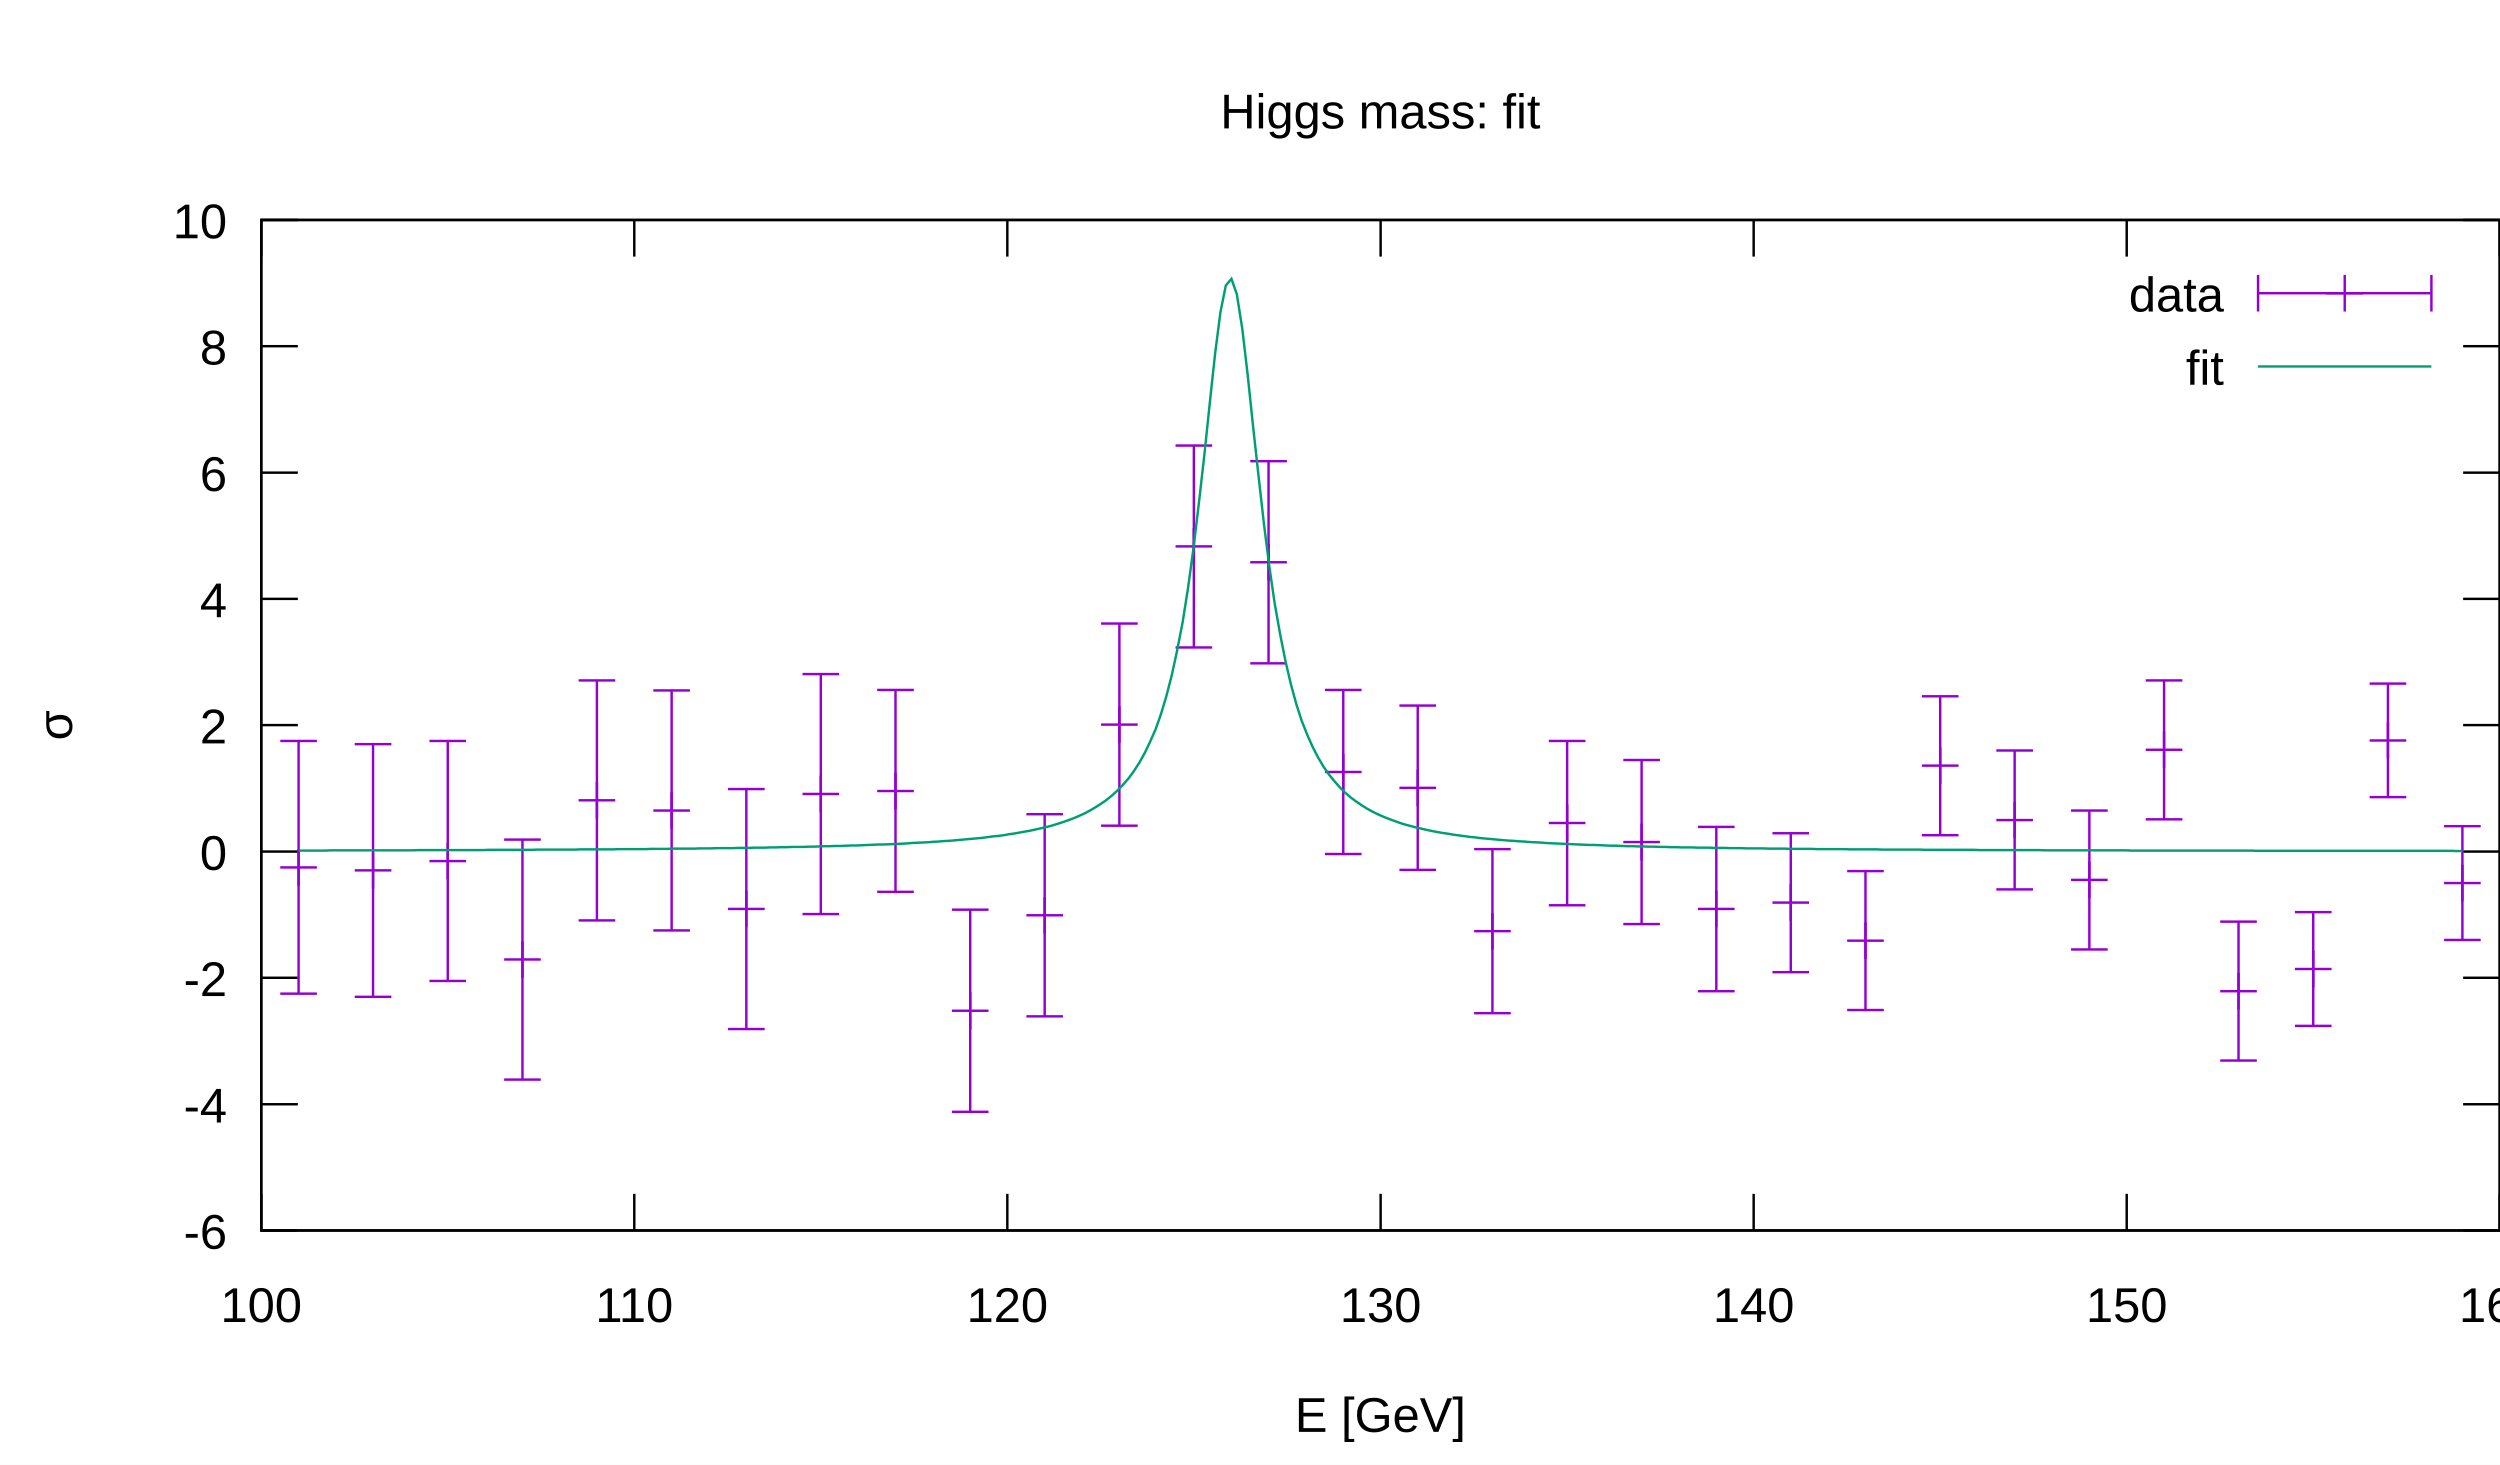
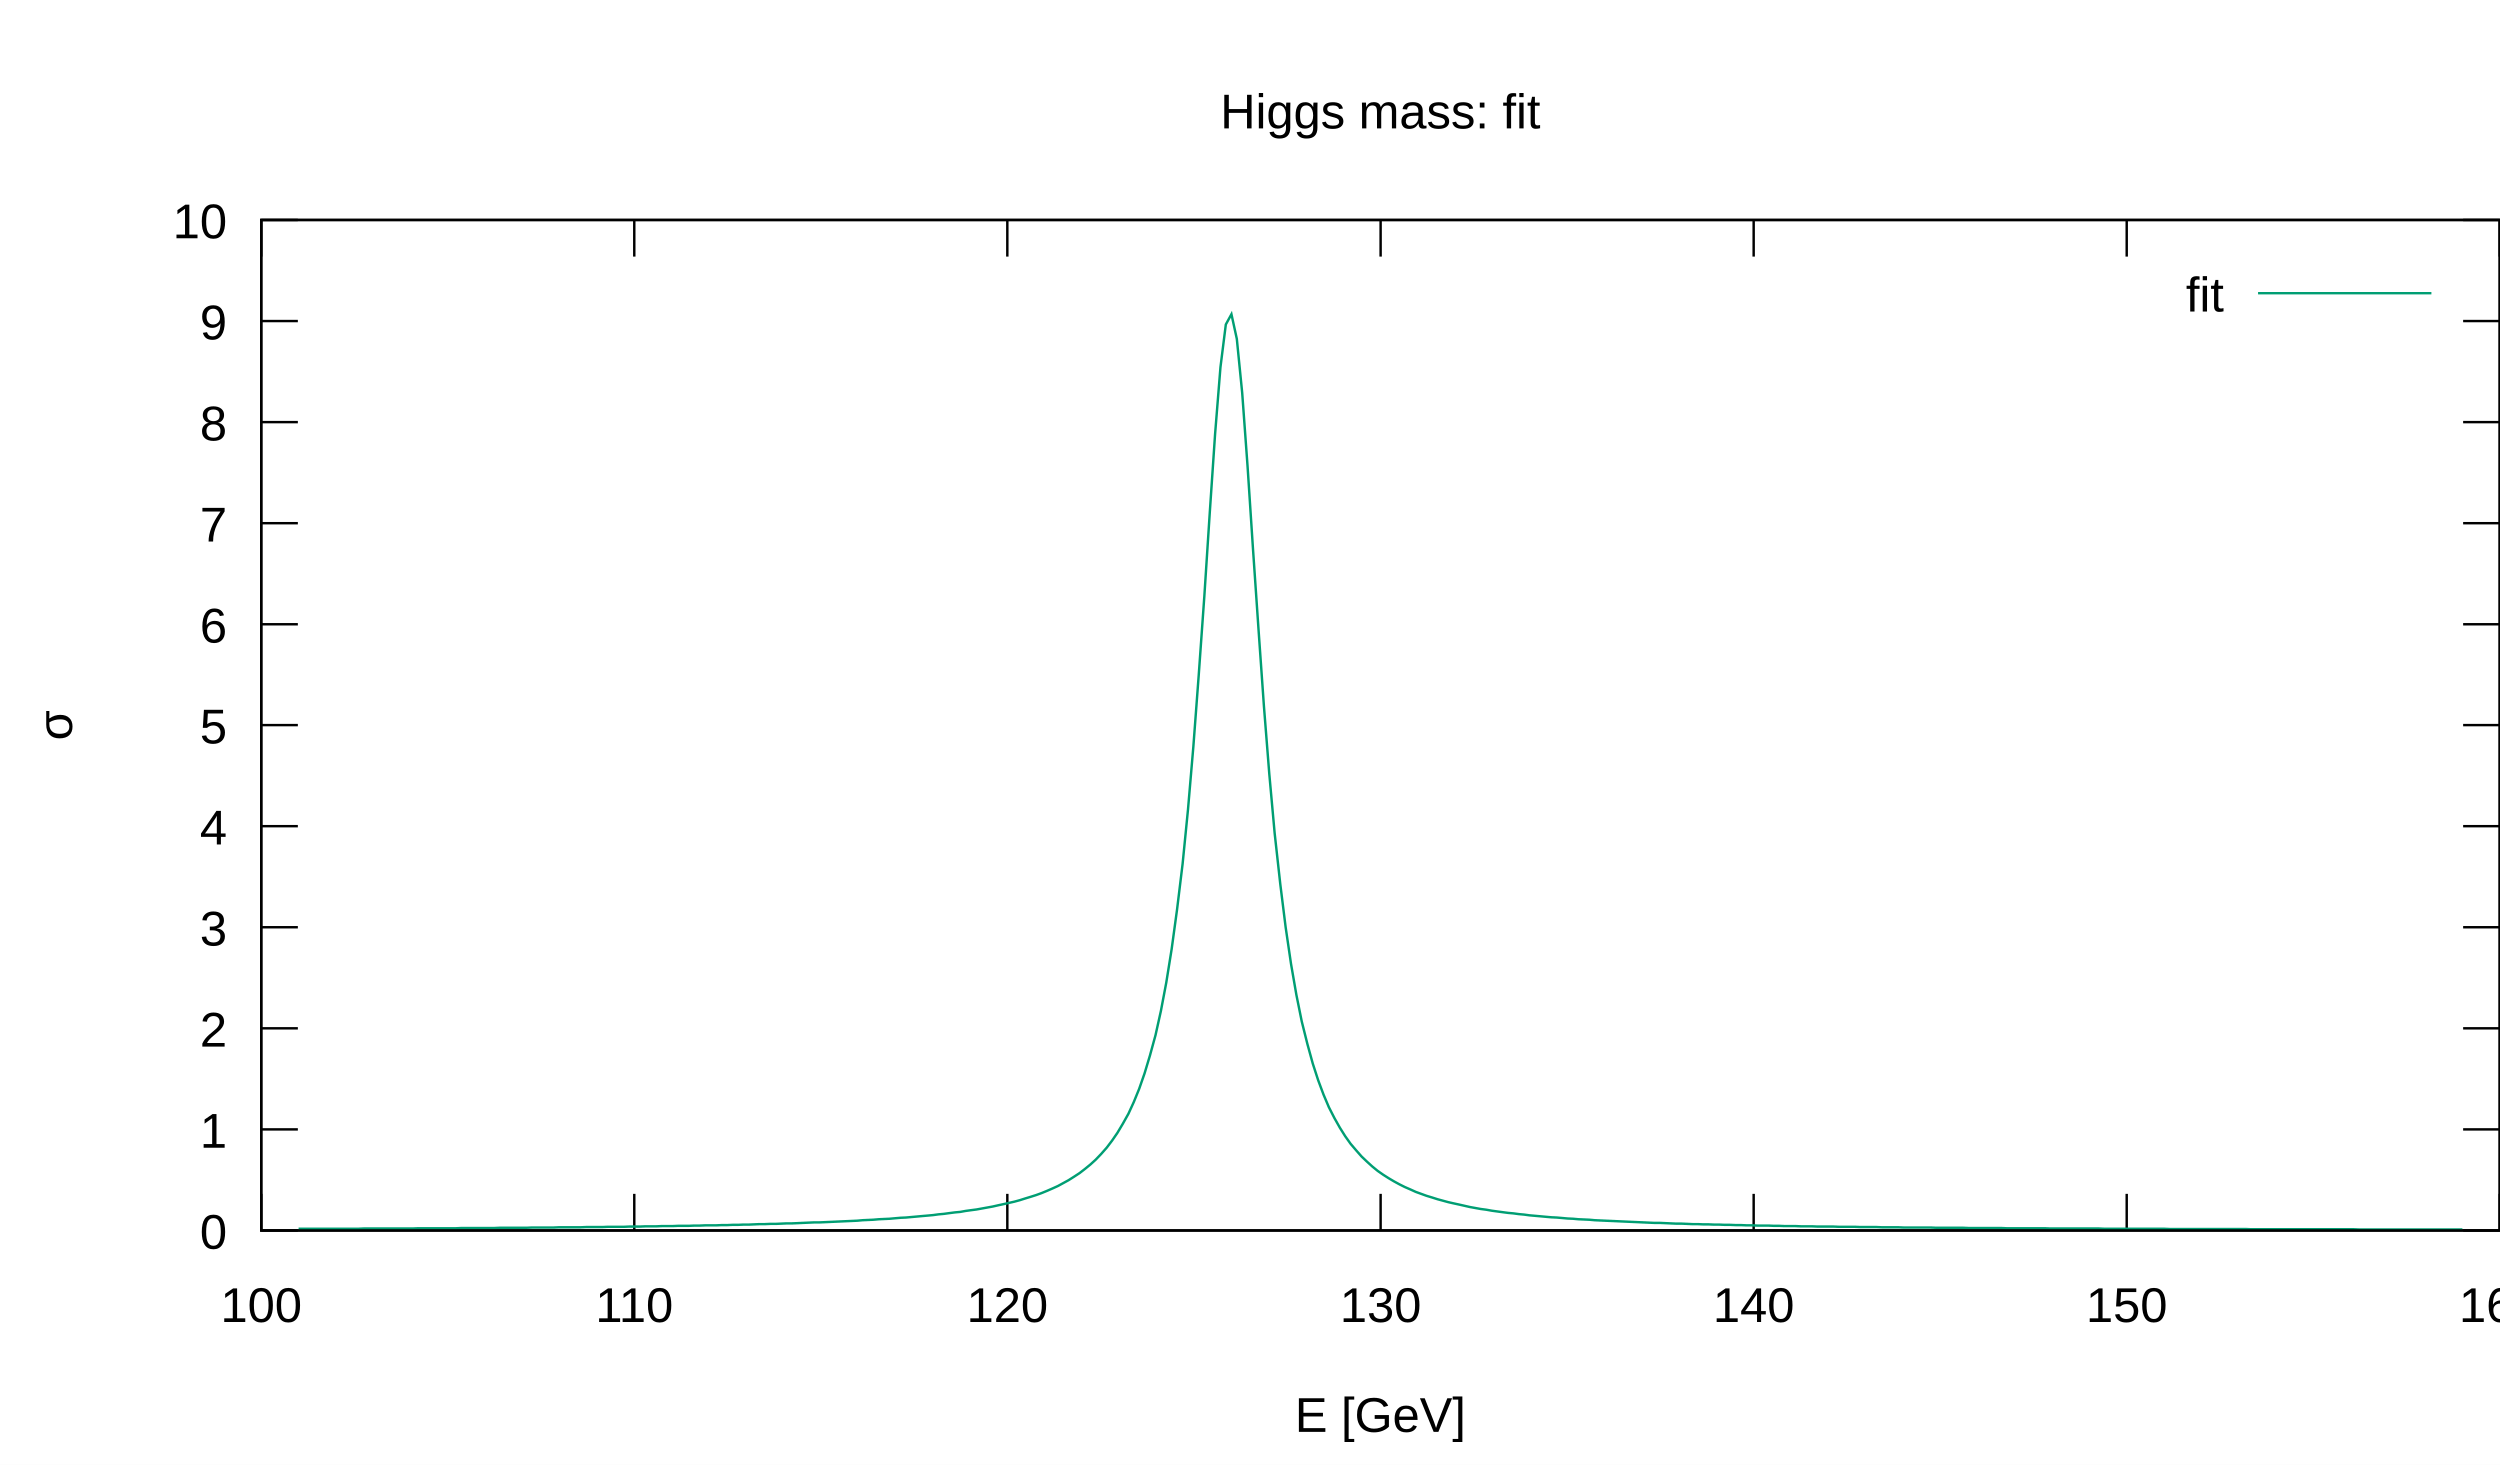
<svg xmlns="http://www.w3.org/2000/svg" xmlns:xlink="http://www.w3.org/1999/xlink" width="1024" height="600" viewBox="0 0 1024 600">
  <g id="gnuplot_canvas">
    <rect x="0" y="0" width="1024" height="600" fill="#ffffff" />
    <defs>
      <circle id="gpDot" r="0.5" stroke-width="0.5" />
      <path id="gpPt0" stroke-width="0.133" stroke="currentColor" d="M-1,0 h2 M0,-1 v2" />
      <path id="gpPt1" stroke-width="0.133" stroke="currentColor" d="M-1,-1 L1,1 M1,-1 L-1,1" />
      <path id="gpPt2" stroke-width="0.133" stroke="currentColor" d="M-1,0 L1,0 M0,-1 L0,1 M-1,-1 L1,1 M-1,1 L1,-1" />
      <rect id="gpPt3" stroke-width="0.133" stroke="currentColor" x="-1" y="-1" width="2" height="2" />
      <rect id="gpPt4" stroke-width="0.133" stroke="currentColor" fill="currentColor" x="-1" y="-1" width="2" height="2" />
      <circle id="gpPt5" stroke-width="0.133" stroke="currentColor" cx="0" cy="0" r="1" />
      <use xlink:href="#gpPt5" id="gpPt6" fill="currentColor" stroke="none" />
      <path id="gpPt7" stroke-width="0.133" stroke="currentColor" d="M0,-1.33 L-1.33,0.67 L1.33,0.67 z" />
      <use xlink:href="#gpPt7" id="gpPt8" fill="currentColor" stroke="none" />
      <use xlink:href="#gpPt7" id="gpPt9" stroke="currentColor" transform="rotate(180)" />
      <use xlink:href="#gpPt9" id="gpPt10" fill="currentColor" stroke="none" />
      <use xlink:href="#gpPt3" id="gpPt11" stroke="currentColor" transform="rotate(45)" />
      <use xlink:href="#gpPt11" id="gpPt12" fill="currentColor" stroke="none" />
      <path id="gpPt13" stroke-width="0.133" stroke="currentColor" d="M0,1.330 L1.265,0.411 L0.782,-1.067 L-0.782,-1.076 L-1.265,0.411 z" />
      <use xlink:href="#gpPt13" id="gpPt14" fill="currentColor" stroke="none" />
      <filter id="textbox" filterUnits="objectBoundingBox" x="0" y="0" height="1" width="1">
        <feFlood flood-color="#FFFFFF" flood-opacity="1" result="bgnd" />
        <feComposite in="SourceGraphic" in2="bgnd" operator="atop" />
      </filter>
      <filter id="greybox" filterUnits="objectBoundingBox" x="0" y="0" height="1" width="1">
        <feFlood flood-color="lightgrey" flood-opacity="1" result="grey" />
        <feComposite in="SourceGraphic" in2="grey" operator="atop" />
      </filter>
    </defs>
    <g fill="none" color="#FFFFFF" stroke="currentColor" stroke-width="1.00" stroke-linecap="butt" stroke-linejoin="miter">
</g>
    <g fill="none" color="black" stroke="currentColor" stroke-width="1.00" stroke-linecap="butt" stroke-linejoin="miter">
      <path stroke="black" d="M107.0,504.0 L122.0,504.0 M1023.9,504.0 L1008.9,504.0  " />
      <g transform="translate(93.0,511.5)" stroke="none" fill="black" font-family="Arial" font-size="20.00" text-anchor="end">
        <text>
-           <tspan font-family="Arial">-6</tspan>
-         </text>
-       </g>
-     </g>
-     <g fill="none" color="black" stroke="currentColor" stroke-width="1.00" stroke-linecap="butt" stroke-linejoin="miter">
-       <path stroke="black" d="M107.0,452.3 L122.0,452.3 M1023.9,452.3 L1008.9,452.3  " />
-       <g transform="translate(93.0,459.8)" stroke="none" fill="black" font-family="Arial" font-size="20.00" text-anchor="end">
-         <text>
-           <tspan font-family="Arial">-4</tspan>
-         </text>
-       </g>
-     </g>
-     <g fill="none" color="black" stroke="currentColor" stroke-width="1.00" stroke-linecap="butt" stroke-linejoin="miter">
-       <path stroke="black" d="M107.0,400.5 L122.0,400.5 M1023.9,400.5 L1008.9,400.5  " />
-       <g transform="translate(93.0,408.0)" stroke="none" fill="black" font-family="Arial" font-size="20.00" text-anchor="end">
-         <text>
-           <tspan font-family="Arial">-2</tspan>
-         </text>
-       </g>
-     </g>
-     <g fill="none" color="black" stroke="currentColor" stroke-width="1.00" stroke-linecap="butt" stroke-linejoin="miter">
-       <path stroke="black" d="M107.0,348.8 L122.0,348.8 M1023.9,348.8 L1008.9,348.8  " />
-       <g transform="translate(93.0,356.3)" stroke="none" fill="black" font-family="Arial" font-size="20.00" text-anchor="end">
-         <text>
          <tspan font-family="Arial"> 0</tspan>
+         </text>
+       </g>
+     </g>
+     <g fill="none" color="black" stroke="currentColor" stroke-width="1.00" stroke-linecap="butt" stroke-linejoin="miter">
+       <path stroke="black" d="M107.0,462.6 L122.0,462.6 M1023.9,462.6 L1008.9,462.6  " />
+       <g transform="translate(93.0,470.1)" stroke="none" fill="black" font-family="Arial" font-size="20.00" text-anchor="end">
+         <text>
+           <tspan font-family="Arial"> 1</tspan>
+         </text>
+       </g>
+     </g>
+     <g fill="none" color="black" stroke="currentColor" stroke-width="1.00" stroke-linecap="butt" stroke-linejoin="miter">
+       <path stroke="black" d="M107.0,421.2 L122.0,421.2 M1023.9,421.2 L1008.9,421.2  " />
+       <g transform="translate(93.0,428.7)" stroke="none" fill="black" font-family="Arial" font-size="20.00" text-anchor="end">
+         <text>
+           <tspan font-family="Arial"> 2</tspan>
+         </text>
+       </g>
+     </g>
+     <g fill="none" color="black" stroke="currentColor" stroke-width="1.00" stroke-linecap="butt" stroke-linejoin="miter">
+       <path stroke="black" d="M107.0,379.8 L122.0,379.8 M1023.9,379.8 L1008.9,379.8  " />
+       <g transform="translate(93.0,387.3)" stroke="none" fill="black" font-family="Arial" font-size="20.00" text-anchor="end">
+         <text>
+           <tspan font-family="Arial"> 3</tspan>
+         </text>
+       </g>
+     </g>
+     <g fill="none" color="black" stroke="currentColor" stroke-width="1.00" stroke-linecap="butt" stroke-linejoin="miter">
+       <path stroke="black" d="M107.0,338.4 L122.0,338.4 M1023.9,338.4 L1008.9,338.4  " />
+       <g transform="translate(93.0,345.9)" stroke="none" fill="black" font-family="Arial" font-size="20.00" text-anchor="end">
+         <text>
+           <tspan font-family="Arial"> 4</tspan>
        </text>
      </g>
    </g>
    <g fill="none" color="black" stroke="currentColor" stroke-width="1.00" stroke-linecap="butt" stroke-linejoin="miter">
      <path stroke="black" d="M107.0,297.0 L122.0,297.0 M1023.9,297.0 L1008.9,297.0  " />
      <g transform="translate(93.0,304.5)" stroke="none" fill="black" font-family="Arial" font-size="20.00" text-anchor="end">
        <text>
-           <tspan font-family="Arial"> 2</tspan>
-         </text>
-       </g>
-     </g>
-     <g fill="none" color="black" stroke="currentColor" stroke-width="1.00" stroke-linecap="butt" stroke-linejoin="miter">
-       <path stroke="black" d="M107.0,245.3 L122.0,245.3 M1023.9,245.3 L1008.9,245.3  " />
-       <g transform="translate(93.0,252.8)" stroke="none" fill="black" font-family="Arial" font-size="20.00" text-anchor="end">
-         <text>
-           <tspan font-family="Arial"> 4</tspan>
-         </text>
-       </g>
-     </g>
-     <g fill="none" color="black" stroke="currentColor" stroke-width="1.00" stroke-linecap="butt" stroke-linejoin="miter">
-       <path stroke="black" d="M107.0,193.6 L122.0,193.6 M1023.9,193.6 L1008.9,193.6  " />
-       <g transform="translate(93.0,201.1)" stroke="none" fill="black" font-family="Arial" font-size="20.00" text-anchor="end">
+           <tspan font-family="Arial"> 5</tspan>
+         </text>
+       </g>
+     </g>
+     <g fill="none" color="black" stroke="currentColor" stroke-width="1.00" stroke-linecap="butt" stroke-linejoin="miter">
+       <path stroke="black" d="M107.0,255.7 L122.0,255.7 M1023.9,255.7 L1008.9,255.7  " />
+       <g transform="translate(93.0,263.2)" stroke="none" fill="black" font-family="Arial" font-size="20.00" text-anchor="end">
        <text>
          <tspan font-family="Arial"> 6</tspan>
        </text>
      </g>
    </g>
    <g fill="none" color="black" stroke="currentColor" stroke-width="1.00" stroke-linecap="butt" stroke-linejoin="miter">
-       <path stroke="black" d="M107.0,141.8 L122.0,141.8 M1023.9,141.8 L1008.9,141.8  " />
-       <g transform="translate(93.0,149.3)" stroke="none" fill="black" font-family="Arial" font-size="20.00" text-anchor="end">
+       <path stroke="black" d="M107.0,214.3 L122.0,214.3 M1023.9,214.3 L1008.9,214.3  " />
+       <g transform="translate(93.0,221.8)" stroke="none" fill="black" font-family="Arial" font-size="20.00" text-anchor="end">
+         <text>
+           <tspan font-family="Arial"> 7</tspan>
+         </text>
+       </g>
+     </g>
+     <g fill="none" color="black" stroke="currentColor" stroke-width="1.00" stroke-linecap="butt" stroke-linejoin="miter">
+       <path stroke="black" d="M107.0,172.9 L122.0,172.9 M1023.9,172.9 L1008.9,172.9  " />
+       <g transform="translate(93.0,180.4)" stroke="none" fill="black" font-family="Arial" font-size="20.00" text-anchor="end">
        <text>
          <tspan font-family="Arial"> 8</tspan>
+         </text>
+       </g>
+     </g>
+     <g fill="none" color="black" stroke="currentColor" stroke-width="1.00" stroke-linecap="butt" stroke-linejoin="miter">
+       <path stroke="black" d="M107.0,131.5 L122.0,131.5 M1023.9,131.5 L1008.9,131.5  " />
+       <g transform="translate(93.0,139.0)" stroke="none" fill="black" font-family="Arial" font-size="20.00" text-anchor="end">
+         <text>
+           <tspan font-family="Arial"> 9</tspan>
        </text>
      </g>
    </g>
    <g fill="none" color="black" stroke="currentColor" stroke-width="1.00" stroke-linecap="butt" stroke-linejoin="miter">
      <path stroke="black" d="M107.0,90.1 L122.0,90.1 M1023.9,90.1 L1008.9,90.1  " />
      <g transform="translate(93.0,97.6)" stroke="none" fill="black" font-family="Arial" font-size="20.00" text-anchor="end">
        <text>
          <tspan font-family="Arial"> 10</tspan>
        </text>
      </g>
    </g>
    <g fill="none" color="black" stroke="currentColor" stroke-width="1.00" stroke-linecap="butt" stroke-linejoin="miter">
      <path stroke="black" d="M107.0,504.0 L107.0,489.0 M107.0,90.1 L107.0,105.1  " />
      <g transform="translate(107.0,541.5)" stroke="none" fill="black" font-family="Arial" font-size="20.00" text-anchor="middle">
        <text>
          <tspan font-family="Arial"> 100</tspan>
        </text>
      </g>
    </g>
    <g fill="none" color="black" stroke="currentColor" stroke-width="1.00" stroke-linecap="butt" stroke-linejoin="miter">
      <path stroke="black" d="M259.8,504.0 L259.8,489.0 M259.8,90.1 L259.8,105.1  " />
      <g transform="translate(259.8,541.5)" stroke="none" fill="black" font-family="Arial" font-size="20.00" text-anchor="middle">
        <text>
          <tspan font-family="Arial"> 110</tspan>
        </text>
      </g>
    </g>
    <g fill="none" color="black" stroke="currentColor" stroke-width="1.00" stroke-linecap="butt" stroke-linejoin="miter">
      <path stroke="black" d="M412.6,504.0 L412.6,489.0 M412.6,90.1 L412.6,105.1  " />
      <g transform="translate(412.6,541.5)" stroke="none" fill="black" font-family="Arial" font-size="20.00" text-anchor="middle">
        <text>
          <tspan font-family="Arial"> 120</tspan>
        </text>
      </g>
    </g>
    <g fill="none" color="black" stroke="currentColor" stroke-width="1.00" stroke-linecap="butt" stroke-linejoin="miter">
      <path stroke="black" d="M565.5,504.0 L565.5,489.0 M565.5,90.1 L565.5,105.1  " />
      <g transform="translate(565.5,541.5)" stroke="none" fill="black" font-family="Arial" font-size="20.00" text-anchor="middle">
        <text>
          <tspan font-family="Arial"> 130</tspan>
        </text>
      </g>
    </g>
    <g fill="none" color="black" stroke="currentColor" stroke-width="1.00" stroke-linecap="butt" stroke-linejoin="miter">
      <path stroke="black" d="M718.3,504.0 L718.3,489.0 M718.3,90.1 L718.3,105.1  " />
      <g transform="translate(718.3,541.5)" stroke="none" fill="black" font-family="Arial" font-size="20.00" text-anchor="middle">
        <text>
          <tspan font-family="Arial"> 140</tspan>
        </text>
      </g>
    </g>
    <g fill="none" color="black" stroke="currentColor" stroke-width="1.00" stroke-linecap="butt" stroke-linejoin="miter">
      <path stroke="black" d="M871.1,504.0 L871.1,489.0 M871.1,90.1 L871.1,105.1  " />
      <g transform="translate(871.1,541.5)" stroke="none" fill="black" font-family="Arial" font-size="20.00" text-anchor="middle">
        <text>
          <tspan font-family="Arial"> 150</tspan>
        </text>
      </g>
    </g>
    <g fill="none" color="black" stroke="currentColor" stroke-width="1.00" stroke-linecap="butt" stroke-linejoin="miter">
      <path stroke="black" d="M1023.9,504.0 L1023.9,489.0 M1023.9,90.1 L1023.9,105.1  " />
      <g transform="translate(1023.9,541.5)" stroke="none" fill="black" font-family="Arial" font-size="20.00" text-anchor="middle">
        <text>
          <tspan font-family="Arial"> 160</tspan>
        </text>
      </g>
    </g>
    <g fill="none" color="black" stroke="currentColor" stroke-width="1.00" stroke-linecap="butt" stroke-linejoin="miter">
</g>
    <g fill="none" color="black" stroke="currentColor" stroke-width="1.00" stroke-linecap="butt" stroke-linejoin="miter">
      <path stroke="black" d="M107.0,90.1 L107.0,504.0 L1023.9,504.0 L1023.9,90.1 L107.0,90.1 Z  " />
    </g>
    <g fill="none" color="black" stroke="currentColor" stroke-width="1.00" stroke-linecap="butt" stroke-linejoin="miter">
      <g transform="translate(29.5,297.1) rotate(270)" stroke="none" fill="black" font-family="Arial" font-size="20.00" text-anchor="middle">
        <text>
          <tspan font-family="Arial">σ</tspan>
        </text>
      </g>
    </g>
    <g fill="none" color="black" stroke="currentColor" stroke-width="1.00" stroke-linecap="butt" stroke-linejoin="miter">
      <g transform="translate(565.4,586.5)" stroke="none" fill="black" font-family="Arial" font-size="20.00" text-anchor="middle">
        <text>
          <tspan font-family="Arial">E [GeV]</tspan>
        </text>
      </g>
    </g>
    <g fill="none" color="black" stroke="currentColor" stroke-width="1.00" stroke-linecap="butt" stroke-linejoin="miter">
      <g transform="translate(565.4,52.6)" stroke="none" fill="black" font-family="Arial" font-size="20.00" text-anchor="middle">
        <text>
          <tspan font-family="Arial">Higgs mass: fit</tspan>
        </text>
      </g>
    </g>
    <g id="gnuplot_plot_1">
      <g fill="none" color="black" stroke="currentColor" stroke-width="1.00" stroke-linecap="butt" stroke-linejoin="miter">
-         <g transform="translate(910.9,127.6)" stroke="none" fill="black" font-family="Arial" font-size="20.00" text-anchor="end">
-           <text>
-             <tspan font-family="Arial">data</tspan>
-           </text>
-         </g>
-       </g>
-       <g fill="none" color="black" stroke="currentColor" stroke-width="1.00" stroke-linecap="butt" stroke-linejoin="miter">
-         <path stroke="rgb(148,   0, 211)" d="M924.9,120.1 L995.9,120.1 M924.9,112.6 L924.9,127.6 M995.9,112.6 L995.9,127.6 M122.3,407.0 L122.3,303.5   M114.8,407.0 L129.8,407.0 M114.8,303.5 L129.8,303.5 M152.8,408.3 L152.8,304.8 M145.3,408.3 L160.3,408.3   M145.3,304.8 L160.3,304.8 M183.4,401.8 L183.4,303.5 M175.9,401.8 L190.9,401.8 M175.9,303.5 L190.9,303.5   M214.0,442.2 L214.0,343.9 M206.5,442.2 L221.5,442.2 M206.5,343.9 L221.5,343.9 M244.5,377.0 L244.5,278.7   M237.0,377.0 L252.0,377.0 M237.0,278.7 L252.0,278.7 M275.1,381.1 L275.1,282.8 M267.6,381.1 L282.6,381.1   M267.6,282.8 L282.6,282.8 M305.7,421.5 L305.7,323.2 M298.2,421.5 L313.2,421.5 M298.2,323.2 L313.2,323.2   M336.2,374.4 L336.2,276.1 M328.7,374.4 L343.7,374.4 M328.7,276.1 L343.7,276.1 M366.8,365.3 L366.8,282.6   M359.3,365.3 L374.3,365.3 M359.3,282.6 L374.3,282.6 M397.4,455.4 L397.4,372.6 M389.9,455.4 L404.9,455.4   M389.9,372.6 L404.9,372.6 M427.9,416.3 L427.9,333.5 M420.4,416.3 L435.4,416.3 M420.4,333.5 L435.4,333.5   M458.5,338.2 L458.5,255.4 M451.0,338.2 L466.0,338.2 M451.0,255.4 L466.0,255.4 M489.0,265.2 L489.0,182.5   M481.5,265.2 L496.5,265.2 M481.5,182.5 L496.5,182.5 M519.6,271.7 L519.6,188.9 M512.1,271.7 L527.1,271.7   M512.1,188.9 L527.1,188.9 M550.2,349.8 L550.2,282.6 M542.7,349.8 L557.7,349.8 M542.7,282.6 L557.7,282.6   M580.7,356.3 L580.7,289.0 M573.2,356.3 L588.2,356.3 M573.2,289.0 L588.2,289.0 M611.3,415.0 L611.3,347.8   M603.8,415.0 L618.8,415.0 M603.8,347.8 L618.8,347.8 M641.9,370.8 L641.9,303.5 M634.4,370.8 L649.4,370.8   M634.4,303.5 L649.4,303.5 M672.4,378.5 L672.4,311.3 M664.9,378.5 L679.9,378.5 M664.9,311.3 L679.9,311.3   M703.0,406.0 L703.0,338.7 M695.5,406.0 L710.5,406.0 M695.5,338.7 L710.5,338.7 M733.5,398.2 L733.5,341.3   M726.0,398.2 L741.0,398.2 M726.0,341.3 L741.0,341.3 M764.1,413.7 L764.1,356.8 M756.6,413.7 L771.6,413.7   M756.6,356.8 L771.6,356.8 M794.7,342.1 L794.7,285.2 M787.2,342.1 L802.2,342.1 M787.2,285.2 L802.2,285.2   M825.2,364.3 L825.2,307.4 M817.7,364.3 L832.7,364.3 M817.7,307.4 L832.7,307.4 M855.8,388.9 L855.8,332.0   M848.3,388.9 L863.3,388.9 M848.3,332.0 L863.3,332.0 M886.4,335.6 L886.4,278.7 M878.9,335.6 L893.9,335.6   M878.9,278.7 L893.9,278.7 M916.9,434.4 L916.9,377.5 M909.4,434.4 L924.4,434.4 M909.4,377.5 L924.4,377.5   M947.5,420.2 L947.5,373.6 M940.0,420.2 L955.0,420.2 M940.0,373.6 L955.0,373.6 M978.1,326.5 L978.1,280.0   M970.6,326.5 L985.6,326.5 M970.6,280.0 L985.6,280.0 M1008.6,385.0 L1008.6,338.4 M1001.1,385.0 L1016.1,385.0   M1001.1,338.4 L1016.1,338.4  " />
-         <use xlink:href="#gpPt0" transform="translate(122.3,355.3) scale(7.50)" color="rgb(148,   0, 211)" />
-         <use xlink:href="#gpPt0" transform="translate(152.8,356.5) scale(7.50)" color="rgb(148,   0, 211)" />
-         <use xlink:href="#gpPt0" transform="translate(183.4,352.7) scale(7.50)" color="rgb(148,   0, 211)" />
-         <use xlink:href="#gpPt0" transform="translate(214.0,393.0) scale(7.50)" color="rgb(148,   0, 211)" />
-         <use xlink:href="#gpPt0" transform="translate(244.5,327.8) scale(7.50)" color="rgb(148,   0, 211)" />
-         <use xlink:href="#gpPt0" transform="translate(275.1,332.0) scale(7.50)" color="rgb(148,   0, 211)" />
-         <use xlink:href="#gpPt0" transform="translate(305.7,372.3) scale(7.50)" color="rgb(148,   0, 211)" />
-         <use xlink:href="#gpPt0" transform="translate(336.2,325.2) scale(7.50)" color="rgb(148,   0, 211)" />
-         <use xlink:href="#gpPt0" transform="translate(366.8,324.0) scale(7.50)" color="rgb(148,   0, 211)" />
-         <use xlink:href="#gpPt0" transform="translate(397.4,414.0) scale(7.50)" color="rgb(148,   0, 211)" />
-         <use xlink:href="#gpPt0" transform="translate(427.9,374.9) scale(7.50)" color="rgb(148,   0, 211)" />
-         <use xlink:href="#gpPt0" transform="translate(458.5,296.8) scale(7.50)" color="rgb(148,   0, 211)" />
-         <use xlink:href="#gpPt0" transform="translate(489.0,223.8) scale(7.50)" color="rgb(148,   0, 211)" />
-         <use xlink:href="#gpPt0" transform="translate(519.6,230.3) scale(7.50)" color="rgb(148,   0, 211)" />
-         <use xlink:href="#gpPt0" transform="translate(550.2,316.2) scale(7.50)" color="rgb(148,   0, 211)" />
-         <use xlink:href="#gpPt0" transform="translate(580.7,322.7) scale(7.50)" color="rgb(148,   0, 211)" />
-         <use xlink:href="#gpPt0" transform="translate(611.3,381.4) scale(7.50)" color="rgb(148,   0, 211)" />
-         <use xlink:href="#gpPt0" transform="translate(641.9,337.1) scale(7.50)" color="rgb(148,   0, 211)" />
-         <use xlink:href="#gpPt0" transform="translate(672.4,344.9) scale(7.50)" color="rgb(148,   0, 211)" />
-         <use xlink:href="#gpPt0" transform="translate(703.0,372.3) scale(7.50)" color="rgb(148,   0, 211)" />
-         <use xlink:href="#gpPt0" transform="translate(733.5,369.7) scale(7.50)" color="rgb(148,   0, 211)" />
-         <use xlink:href="#gpPt0" transform="translate(764.1,385.3) scale(7.50)" color="rgb(148,   0, 211)" />
-         <use xlink:href="#gpPt0" transform="translate(794.7,313.6) scale(7.50)" color="rgb(148,   0, 211)" />
-         <use xlink:href="#gpPt0" transform="translate(825.2,335.9) scale(7.50)" color="rgb(148,   0, 211)" />
-         <use xlink:href="#gpPt0" transform="translate(855.8,360.4) scale(7.50)" color="rgb(148,   0, 211)" />
-         <use xlink:href="#gpPt0" transform="translate(886.4,307.1) scale(7.50)" color="rgb(148,   0, 211)" />
-         <use xlink:href="#gpPt0" transform="translate(916.9,406.0) scale(7.50)" color="rgb(148,   0, 211)" />
-         <use xlink:href="#gpPt0" transform="translate(947.5,396.9) scale(7.50)" color="rgb(148,   0, 211)" />
-         <use xlink:href="#gpPt0" transform="translate(978.1,303.3) scale(7.50)" color="rgb(148,   0, 211)" />
-         <use xlink:href="#gpPt0" transform="translate(1008.6,361.7) scale(7.50)" color="rgb(148,   0, 211)" />
-         <use xlink:href="#gpPt0" transform="translate(960.4,120.1) scale(7.50)" color="rgb(148,   0, 211)" />
-       </g>
+ </g>
    </g>
    <g id="gnuplot_plot_2">
      <g fill="none" color="black" stroke="currentColor" stroke-width="1.00" stroke-linecap="butt" stroke-linejoin="miter">
-         <g transform="translate(910.9,157.6)" stroke="none" fill="black" font-family="Arial" font-size="20.00" text-anchor="end">
+         <g transform="translate(910.9,127.6)" stroke="none" fill="black" font-family="Arial" font-size="20.00" text-anchor="end">
          <text>
            <tspan font-family="Arial">fit</tspan>
          </text>
        </g>
      </g>
      <g fill="none" color="black" stroke="currentColor" stroke-width="1.00" stroke-linecap="butt" stroke-linejoin="miter">
-         <path stroke="rgb(  0, 158, 115)" d="M924.9,150.1 L995.9,150.1 M122.3,348.4 L124.5,348.4 L126.7,348.4 L128.9,348.4 L131.2,348.4 L133.4,348.4   L135.6,348.3 L137.8,348.3 L140.1,348.3 L142.3,348.3 L144.5,348.3 L146.7,348.3 L148.9,348.3 L151.2,348.3   L153.4,348.3 L155.6,348.3 L157.8,348.3 L160.0,348.3 L162.3,348.3 L164.5,348.3 L166.7,348.3 L168.9,348.3   L171.2,348.2 L173.4,348.2 L175.6,348.2 L177.8,348.2 L180.0,348.2 L182.3,348.2 L184.5,348.2 L186.7,348.2   L188.9,348.2 L191.1,348.2 L193.4,348.2 L195.6,348.2 L197.8,348.2 L200.0,348.1 L202.3,348.1 L204.5,348.1   L206.7,348.1 L208.9,348.1 L211.1,348.1 L213.4,348.1 L215.6,348.1 L217.8,348.1 L220.0,348.0 L222.2,348.0   L224.5,348.0 L226.7,348.0 L228.9,348.0 L231.1,348.0 L233.4,348.0 L235.6,348.0 L237.8,347.9 L240.0,347.9   L242.2,347.9 L244.5,347.9 L246.7,347.9 L248.9,347.9 L251.1,347.9 L253.3,347.8 L255.6,347.8 L257.8,347.8   L260.0,347.8 L262.2,347.8 L264.5,347.8 L266.7,347.7 L268.9,347.7 L271.1,347.7 L273.3,347.7 L275.6,347.6   L277.8,347.6 L280.0,347.6 L282.2,347.6 L284.4,347.6 L286.7,347.5 L288.9,347.5 L291.1,347.5 L293.3,347.4   L295.6,347.4 L297.8,347.4 L300.0,347.4 L302.2,347.3 L304.4,347.3 L306.7,347.3 L308.9,347.2 L311.1,347.2   L313.3,347.2 L315.5,347.1 L317.8,347.1 L320.0,347.0 L322.2,347.0 L324.4,346.9 L326.7,346.9 L328.9,346.9   L331.1,346.8 L333.3,346.8 L335.5,346.7 L337.8,346.6 L340.0,346.6 L342.2,346.5 L344.4,346.5 L346.6,346.4   L348.9,346.3 L351.1,346.3 L353.3,346.2 L355.5,346.1 L357.7,346.0 L360.0,345.9 L362.2,345.9 L364.4,345.8   L366.6,345.7 L368.9,345.6 L371.1,345.5 L373.3,345.3 L375.5,345.2 L377.7,345.1 L380.0,345.0 L382.2,344.8   L384.4,344.7 L386.6,344.5 L388.8,344.4 L391.1,344.2 L393.3,344.0 L395.5,343.8 L397.7,343.6 L400.0,343.4   L402.2,343.2 L404.4,342.9 L406.6,342.6 L408.8,342.4 L411.1,342.1 L413.3,341.7 L415.5,341.4 L417.7,341.0   L419.9,340.6 L422.2,340.2 L424.4,339.7 L426.6,339.2 L428.8,338.7 L431.1,338.1 L433.3,337.4 L435.5,336.7   L437.7,335.9 L439.9,335.1 L442.2,334.1 L444.4,333.1 L446.6,331.9 L448.8,330.6 L451.0,329.2 L453.3,327.6   L455.5,325.8 L457.7,323.8 L459.9,321.5 L462.2,318.9 L464.4,315.9 L466.6,312.5 L468.8,308.6 L471.0,304.0   L473.3,298.8 L475.5,292.6 L477.7,285.3 L479.9,276.8 L482.1,266.7 L484.4,254.9 L486.6,241.0 L488.8,224.9   L491.0,206.6 L493.3,186.4 L495.5,165.3 L497.7,144.9 L499.9,127.8 L502.1,116.9 L504.4,114.2 L506.6,120.5   L508.8,134.4 L511.0,153.1 L513.2,174.1 L515.5,195.0 L517.7,214.5 L519.9,231.9 L522.1,247.1 L524.4,260.1   L526.6,271.1 L528.8,280.5 L531.0,288.5 L533.2,295.3 L535.5,301.1 L537.7,306.0 L539.9,310.3 L542.1,314.0   L544.3,317.2 L546.6,320.0 L548.8,322.5 L551.0,324.7 L553.2,326.6 L555.5,328.3 L557.7,329.8 L559.9,331.2   L562.1,332.4 L564.3,333.5 L566.6,334.5 L568.8,335.4 L571.0,336.2 L573.2,337.0 L575.4,337.7 L577.7,338.3   L579.9,338.9 L582.1,339.4 L584.3,339.9 L586.6,340.4 L588.8,340.8 L591.0,341.2 L593.2,341.5 L595.4,341.9   L597.7,342.2 L599.9,342.5 L602.1,342.8 L604.3,343.0 L606.5,343.3 L608.8,343.5 L611.0,343.7 L613.2,343.9   L615.4,344.1 L617.7,344.3 L619.9,344.4 L622.1,344.6 L624.3,344.7 L626.5,344.9 L628.8,345.0 L631.0,345.1   L633.2,345.3 L635.4,345.4 L637.6,345.5 L639.9,345.6 L642.1,345.7 L644.3,345.8 L646.5,345.9 L648.8,346.0   L651.0,346.1 L653.2,346.1 L655.4,346.2 L657.6,346.3 L659.9,346.4 L662.1,346.4 L664.3,346.5 L666.5,346.6   L668.7,346.6 L671.0,346.7 L673.2,346.7 L675.4,346.8 L677.6,346.8 L679.9,346.9 L682.1,346.9 L684.3,347.0   L686.5,347.0 L688.7,347.1 L691.0,347.1 L693.2,347.1 L695.4,347.2 L697.6,347.2 L699.8,347.2 L702.1,347.3   L704.3,347.3 L706.5,347.3 L708.7,347.4 L711.0,347.4 L713.2,347.4 L715.4,347.5 L717.6,347.5 L719.8,347.5   L722.1,347.5 L724.3,347.6 L726.5,347.6 L728.7,347.6 L730.9,347.6 L733.2,347.7 L735.4,347.7 L737.6,347.7   L739.8,347.7 L742.1,347.7 L744.3,347.8 L746.5,347.8 L748.7,347.8 L750.9,347.8 L753.2,347.8 L755.4,347.8   L757.6,347.9 L759.8,347.9 L762.0,347.9 L764.3,347.9 L766.5,347.9 L768.7,347.9 L770.9,348.0 L773.2,348.0   L775.4,348.0 L777.6,348.0 L779.8,348.0 L782.0,348.0 L784.3,348.0 L786.5,348.0 L788.7,348.1 L790.9,348.1   L793.1,348.1 L795.4,348.1 L797.6,348.1 L799.8,348.1 L802.0,348.1 L804.2,348.1 L806.5,348.1 L808.7,348.1   L810.9,348.2 L813.1,348.2 L815.4,348.2 L817.6,348.2 L819.8,348.2 L822.0,348.2 L824.2,348.2 L826.5,348.2   L828.7,348.2 L830.9,348.2 L833.1,348.2 L835.3,348.2 L837.6,348.3 L839.8,348.3 L842.0,348.3 L844.2,348.3   L846.5,348.3 L848.7,348.3 L850.9,348.3 L853.1,348.3 L855.3,348.3 L857.6,348.3 L859.8,348.3 L862.0,348.3   L864.2,348.3 L866.4,348.3 L868.7,348.3 L870.9,348.3 L873.1,348.4 L875.3,348.4 L877.6,348.4 L879.8,348.4   L882.0,348.4 L884.2,348.4 L886.4,348.4 L888.7,348.4 L890.9,348.4 L893.1,348.4 L895.3,348.4 L897.5,348.4   L899.8,348.4 L902.0,348.4 L904.2,348.4 L906.4,348.4 L908.7,348.4 L910.9,348.4 L913.1,348.4 L915.3,348.4   L917.5,348.4 L919.8,348.4 L922.0,348.4 L924.2,348.5 L926.4,348.5 L928.6,348.5 L930.9,348.5 L933.1,348.5   L935.3,348.5 L937.5,348.5 L939.8,348.5 L942.0,348.5 L944.2,348.5 L946.4,348.5 L948.6,348.5 L950.9,348.5   L953.1,348.5 L955.3,348.5 L957.5,348.5 L959.7,348.5 L962.0,348.5 L964.2,348.5 L966.4,348.5 L968.6,348.5   L970.9,348.5 L973.1,348.5 L975.3,348.5 L977.5,348.5 L979.7,348.5 L982.0,348.5 L984.2,348.5 L986.4,348.5   L988.6,348.5 L990.8,348.5 L993.1,348.5 L995.3,348.5 L997.5,348.5 L999.7,348.5 L1002.0,348.5 L1004.2,348.5   L1006.4,348.6 L1008.6,348.6  " />
+         <path stroke="rgb(  0, 158, 115)" d="M924.9,120.1 L995.9,120.1 M122.3,503.3 L124.5,503.3 L126.7,503.3 L128.9,503.3 L131.2,503.3 L133.4,503.3   L135.6,503.3 L137.8,503.3 L140.1,503.3 L142.3,503.3 L144.5,503.3 L146.7,503.3 L148.9,503.2 L151.2,503.2   L153.4,503.2 L155.6,503.2 L157.8,503.2 L160.0,503.2 L162.3,503.2 L164.5,503.2 L166.7,503.2 L168.9,503.2   L171.2,503.1 L173.4,503.1 L175.6,503.1 L177.8,503.1 L180.0,503.1 L182.3,503.1 L184.5,503.1 L186.7,503.1   L188.9,503.0 L191.1,503.0 L193.4,503.0 L195.6,503.0 L197.8,503.0 L200.0,503.0 L202.3,503.0 L204.5,502.9   L206.7,502.9 L208.9,502.9 L211.1,502.9 L213.4,502.9 L215.6,502.9 L217.8,502.8 L220.0,502.8 L222.2,502.8   L224.5,502.8 L226.7,502.8 L228.9,502.7 L231.1,502.7 L233.4,502.7 L235.6,502.7 L237.8,502.7 L240.0,502.6   L242.2,502.6 L244.5,502.6 L246.7,502.6 L248.9,502.5 L251.1,502.5 L253.3,502.5 L255.6,502.5 L257.8,502.4   L260.0,502.4 L262.2,502.4 L264.5,502.3 L266.7,502.3 L268.9,502.3 L271.1,502.2 L273.3,502.2 L275.6,502.2   L277.8,502.1 L280.0,502.1 L282.2,502.1 L284.4,502.0 L286.7,502.0 L288.9,501.9 L291.1,501.9 L293.3,501.9   L295.6,501.8 L297.8,501.8 L300.0,501.7 L302.2,501.7 L304.4,501.6 L306.7,501.6 L308.9,501.5 L311.1,501.4   L313.3,501.4 L315.5,501.3 L317.8,501.3 L320.0,501.2 L322.2,501.1 L324.4,501.1 L326.7,501.0 L328.9,500.9   L331.1,500.8 L333.3,500.7 L335.5,500.7 L337.8,500.6 L340.0,500.5 L342.2,500.4 L344.4,500.3 L346.6,500.2   L348.9,500.1 L351.1,500.0 L353.3,499.8 L355.5,499.7 L357.7,499.6 L360.0,499.4 L362.2,499.3 L364.4,499.2   L366.6,499.0 L368.9,498.8 L371.1,498.7 L373.3,498.5 L375.5,498.3 L377.7,498.1 L380.0,497.9 L382.2,497.7   L384.4,497.4 L386.6,497.2 L388.8,496.9 L391.1,496.6 L393.3,496.4 L395.5,496.0 L397.7,495.7 L400.0,495.4   L402.2,495.0 L404.4,494.6 L406.6,494.2 L408.8,493.7 L411.1,493.2 L413.3,492.7 L415.5,492.2 L417.7,491.6   L419.9,490.9 L422.2,490.2 L424.4,489.5 L426.6,488.7 L428.8,487.8 L431.1,486.8 L433.3,485.8 L435.5,484.6   L437.7,483.4 L439.9,482.0 L442.2,480.5 L444.4,478.8 L446.6,477.0 L448.8,475.0 L451.0,472.7 L453.3,470.1   L455.5,467.2 L457.7,464.0 L459.9,460.3 L462.2,456.2 L464.4,451.4 L466.6,446.0 L468.8,439.7 L471.0,432.4   L473.3,424.0 L475.5,414.1 L477.7,402.5 L479.9,388.8 L482.1,372.7 L484.4,353.8 L486.6,331.6 L488.8,305.8   L491.0,276.5 L493.3,244.2 L495.5,210.3 L497.7,177.8 L499.9,150.4 L502.1,132.9 L504.4,128.7 L506.6,138.8   L508.8,160.9 L511.0,191.0 L513.2,224.5 L515.5,258.0 L517.7,289.2 L519.9,317.0 L522.1,341.3 L524.4,362.1   L526.6,379.8 L528.8,394.8 L531.0,407.5 L533.2,418.4 L535.5,427.6 L537.7,435.6 L539.9,442.4 L542.1,448.3   L544.3,453.5 L546.6,458.0 L548.8,461.9 L551.0,465.4 L553.2,468.5 L555.5,471.2 L557.7,473.7 L559.9,475.8   L562.1,477.8 L564.3,479.6 L566.6,481.2 L568.8,482.6 L571.0,483.9 L573.2,485.1 L575.4,486.2 L577.7,487.2   L579.9,488.2 L582.1,489.0 L584.3,489.8 L586.6,490.5 L588.8,491.2 L591.0,491.8 L593.2,492.4 L595.4,492.9   L597.7,493.4 L599.9,493.9 L602.1,494.4 L604.3,494.8 L606.5,495.2 L608.8,495.5 L611.0,495.9 L613.2,496.2   L615.4,496.5 L617.7,496.8 L619.9,497.0 L622.1,497.3 L624.3,497.5 L626.5,497.8 L628.8,498.0 L631.0,498.2   L633.2,498.4 L635.4,498.6 L637.6,498.7 L639.9,498.9 L642.1,499.1 L644.3,499.2 L646.5,499.4 L648.8,499.5   L651.0,499.6 L653.2,499.8 L655.4,499.9 L657.6,500.0 L659.9,500.1 L662.1,500.2 L664.3,500.3 L666.5,500.4   L668.7,500.5 L671.0,500.6 L673.2,500.7 L675.4,500.8 L677.6,500.9 L679.9,500.9 L682.1,501.0 L684.3,501.1   L686.5,501.2 L688.7,501.2 L691.0,501.3 L693.2,501.4 L695.4,501.4 L697.6,501.5 L699.8,501.5 L702.1,501.6   L704.3,501.6 L706.5,501.7 L708.7,501.7 L711.0,501.8 L713.2,501.8 L715.4,501.9 L717.6,501.9 L719.8,502.0   L722.1,502.0 L724.3,502.0 L726.5,502.1 L728.7,502.1 L730.9,502.2 L733.2,502.2 L735.4,502.2 L737.6,502.3   L739.8,502.3 L742.1,502.3 L744.3,502.4 L746.5,502.4 L748.7,502.4 L750.9,502.4 L753.2,502.5 L755.4,502.5   L757.6,502.5 L759.8,502.5 L762.0,502.6 L764.3,502.6 L766.5,502.6 L768.7,502.6 L770.9,502.7 L773.2,502.7   L775.4,502.7 L777.6,502.7 L779.8,502.8 L782.0,502.8 L784.3,502.8 L786.5,502.8 L788.7,502.8 L790.9,502.8   L793.1,502.9 L795.4,502.9 L797.6,502.9 L799.8,502.9 L802.0,502.9 L804.2,502.9 L806.5,503.0 L808.7,503.0   L810.9,503.0 L813.1,503.0 L815.4,503.0 L817.6,503.0 L819.8,503.0 L822.0,503.1 L824.2,503.1 L826.5,503.1   L828.7,503.1 L830.9,503.1 L833.1,503.1 L835.3,503.1 L837.6,503.1 L839.8,503.2 L842.0,503.2 L844.2,503.2   L846.5,503.2 L848.7,503.2 L850.9,503.2 L853.1,503.2 L855.3,503.2 L857.6,503.2 L859.8,503.2 L862.0,503.3   L864.2,503.3 L866.4,503.3 L868.7,503.3 L870.9,503.3 L873.1,503.3 L875.3,503.3 L877.6,503.3 L879.8,503.3   L882.0,503.3 L884.2,503.3 L886.4,503.3 L888.7,503.4 L890.9,503.4 L893.1,503.4 L895.3,503.4 L897.5,503.4   L899.8,503.4 L902.0,503.4 L904.2,503.4 L906.4,503.4 L908.7,503.4 L910.9,503.4 L913.1,503.4 L915.3,503.4   L917.5,503.4 L919.8,503.4 L922.0,503.5 L924.2,503.5 L926.4,503.5 L928.6,503.5 L930.9,503.5 L933.1,503.5   L935.3,503.5 L937.5,503.5 L939.8,503.5 L942.0,503.5 L944.2,503.5 L946.4,503.5 L948.6,503.5 L950.9,503.5   L953.1,503.5 L955.3,503.5 L957.5,503.5 L959.7,503.5 L962.0,503.5 L964.2,503.5 L966.4,503.6 L968.6,503.6   L970.9,503.6 L973.1,503.6 L975.3,503.6 L977.5,503.6 L979.7,503.6 L982.0,503.6 L984.2,503.6 L986.4,503.6   L988.6,503.6 L990.8,503.6 L993.1,503.6 L995.3,503.6 L997.5,503.6 L999.7,503.6 L1002.0,503.6 L1004.2,503.6   L1006.4,503.6 L1008.6,503.6  " />
      </g>
    </g>
    <g fill="none" color="#FFFFFF" stroke="rgb(  0, 158, 115)" stroke-width="2.00" stroke-linecap="butt" stroke-linejoin="miter">
</g>
    <g fill="none" color="black" stroke="currentColor" stroke-width="2.00" stroke-linecap="butt" stroke-linejoin="miter">
</g>
    <g fill="none" color="black" stroke="black" stroke-width="1.00" stroke-linecap="butt" stroke-linejoin="miter">
</g>
    <g fill="none" color="black" stroke="currentColor" stroke-width="1.00" stroke-linecap="butt" stroke-linejoin="miter">
      <path stroke="black" d="M107.0,90.1 L107.0,504.0 L1023.9,504.0 L1023.9,90.1 L107.0,90.1 Z  " />
    </g>
    <g fill="none" color="black" stroke="currentColor" stroke-width="1.00" stroke-linecap="butt" stroke-linejoin="miter">
</g>
  </g>
</svg>
